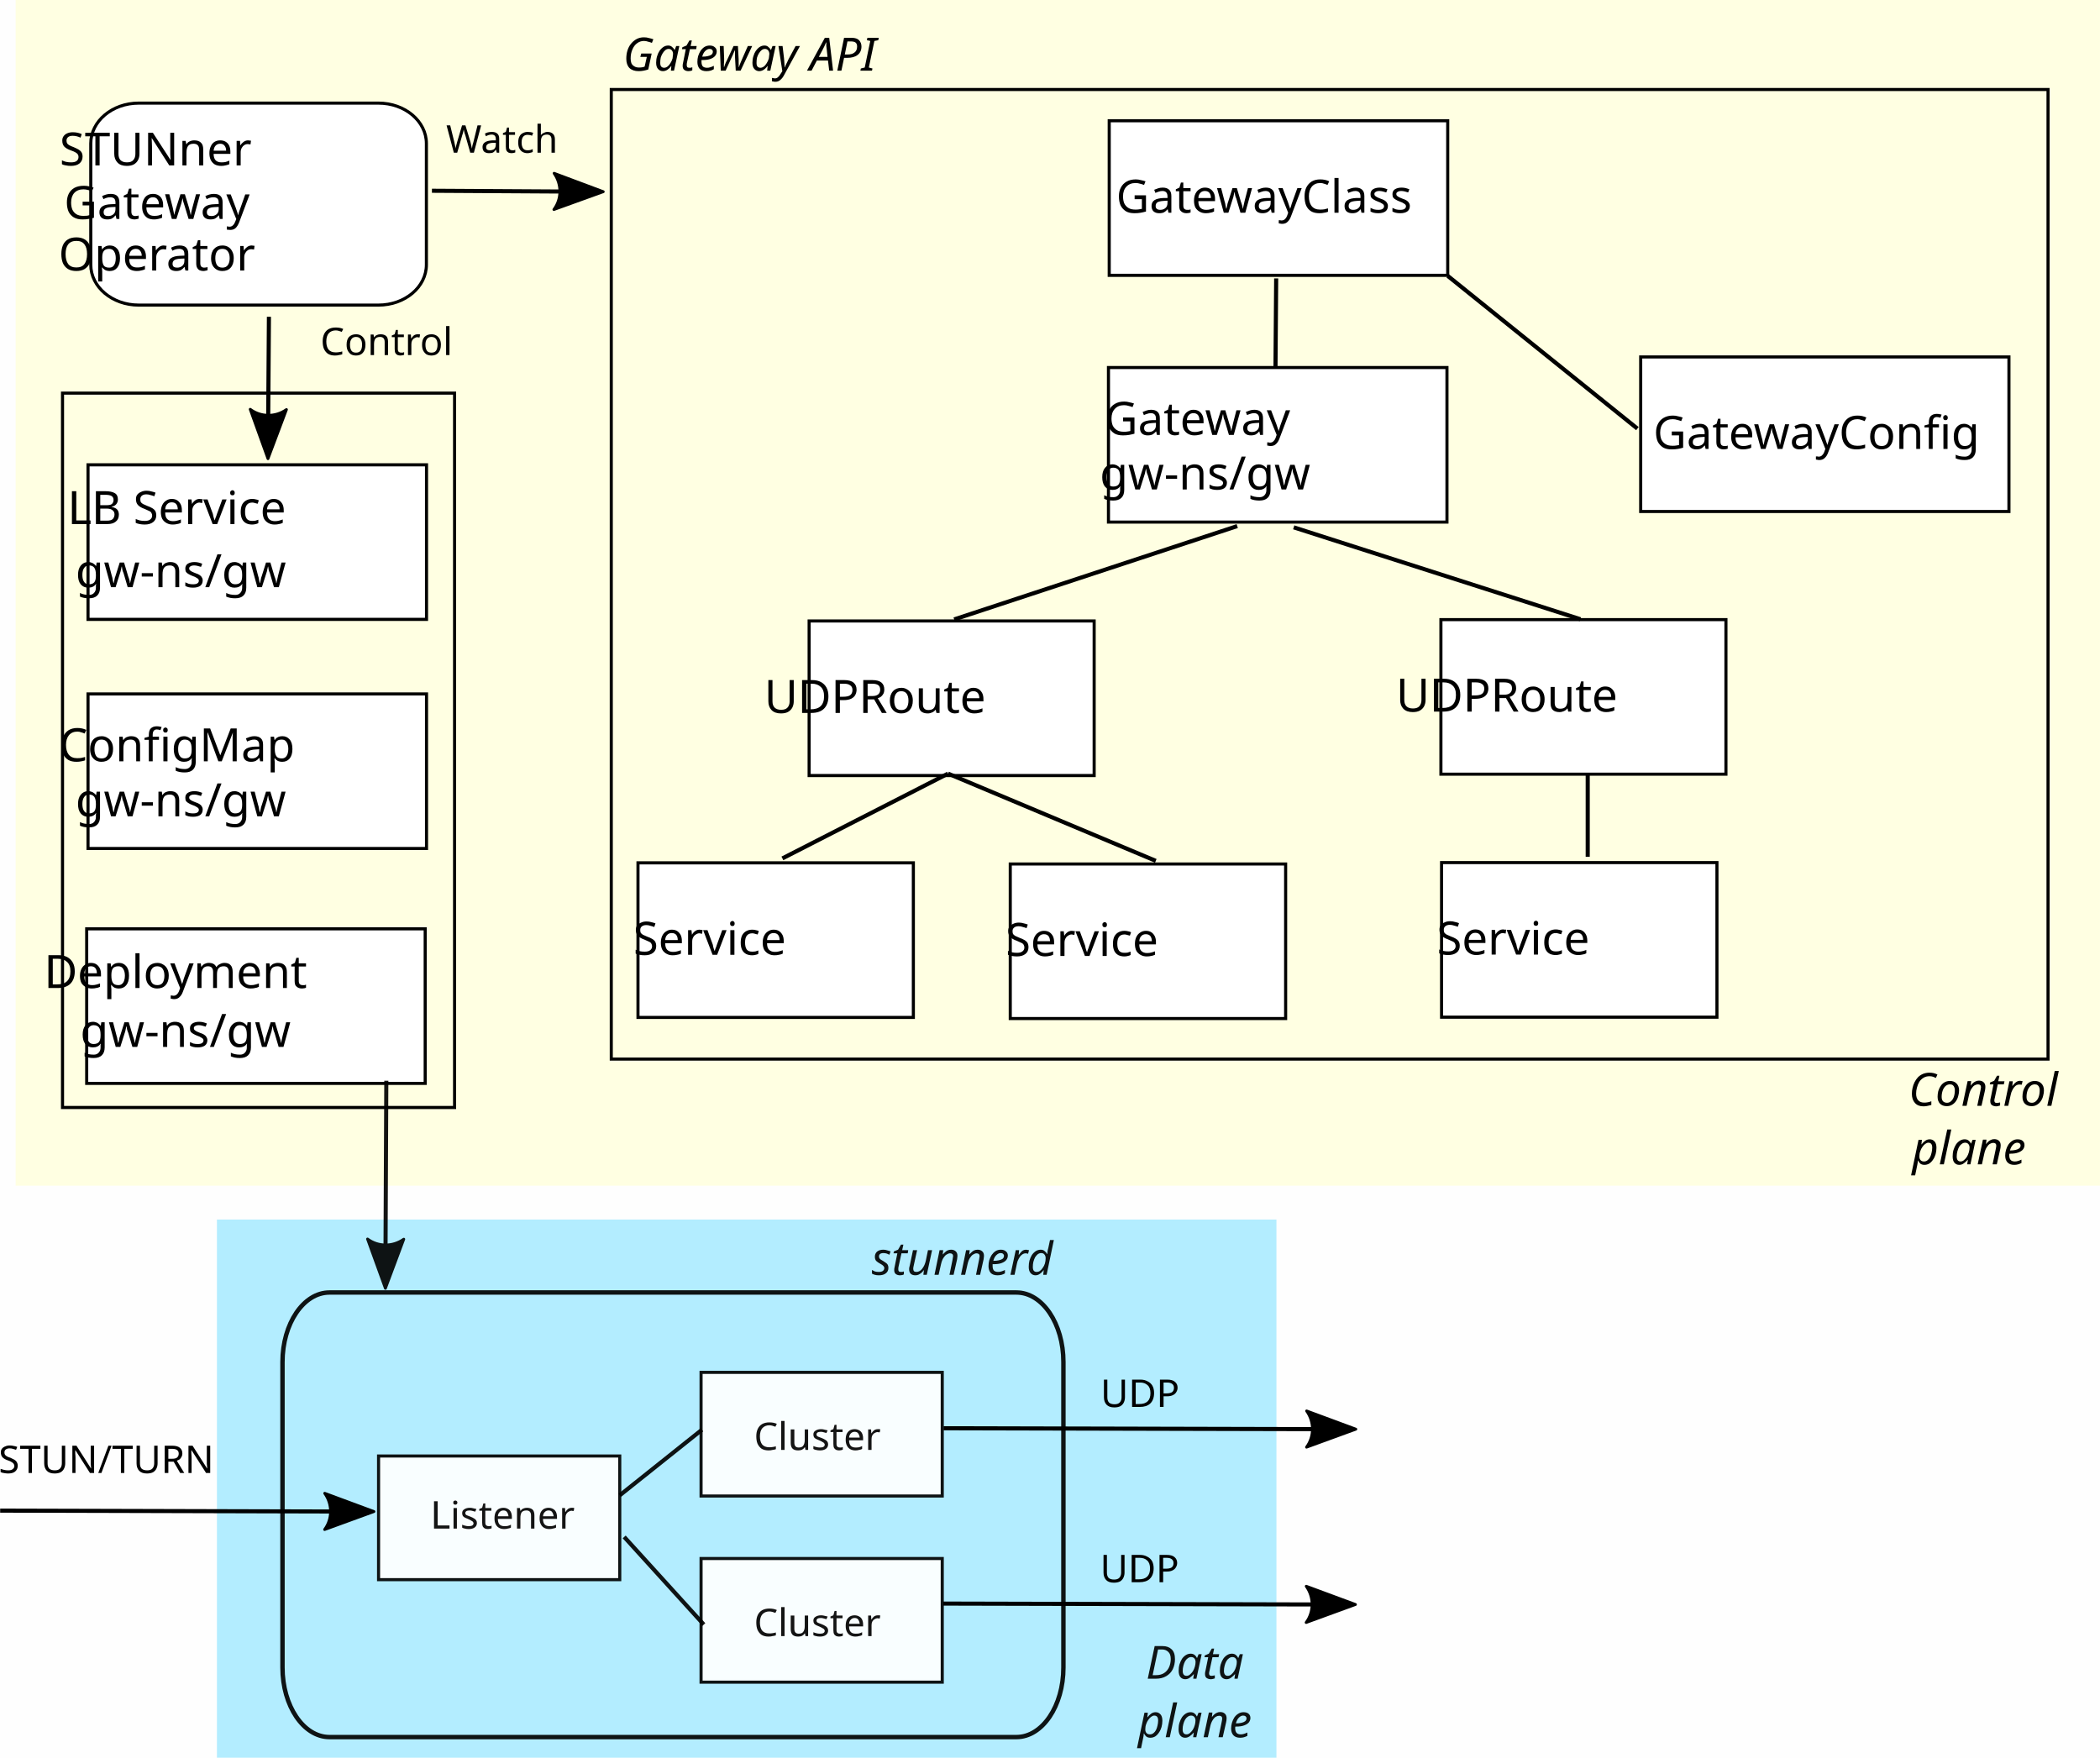
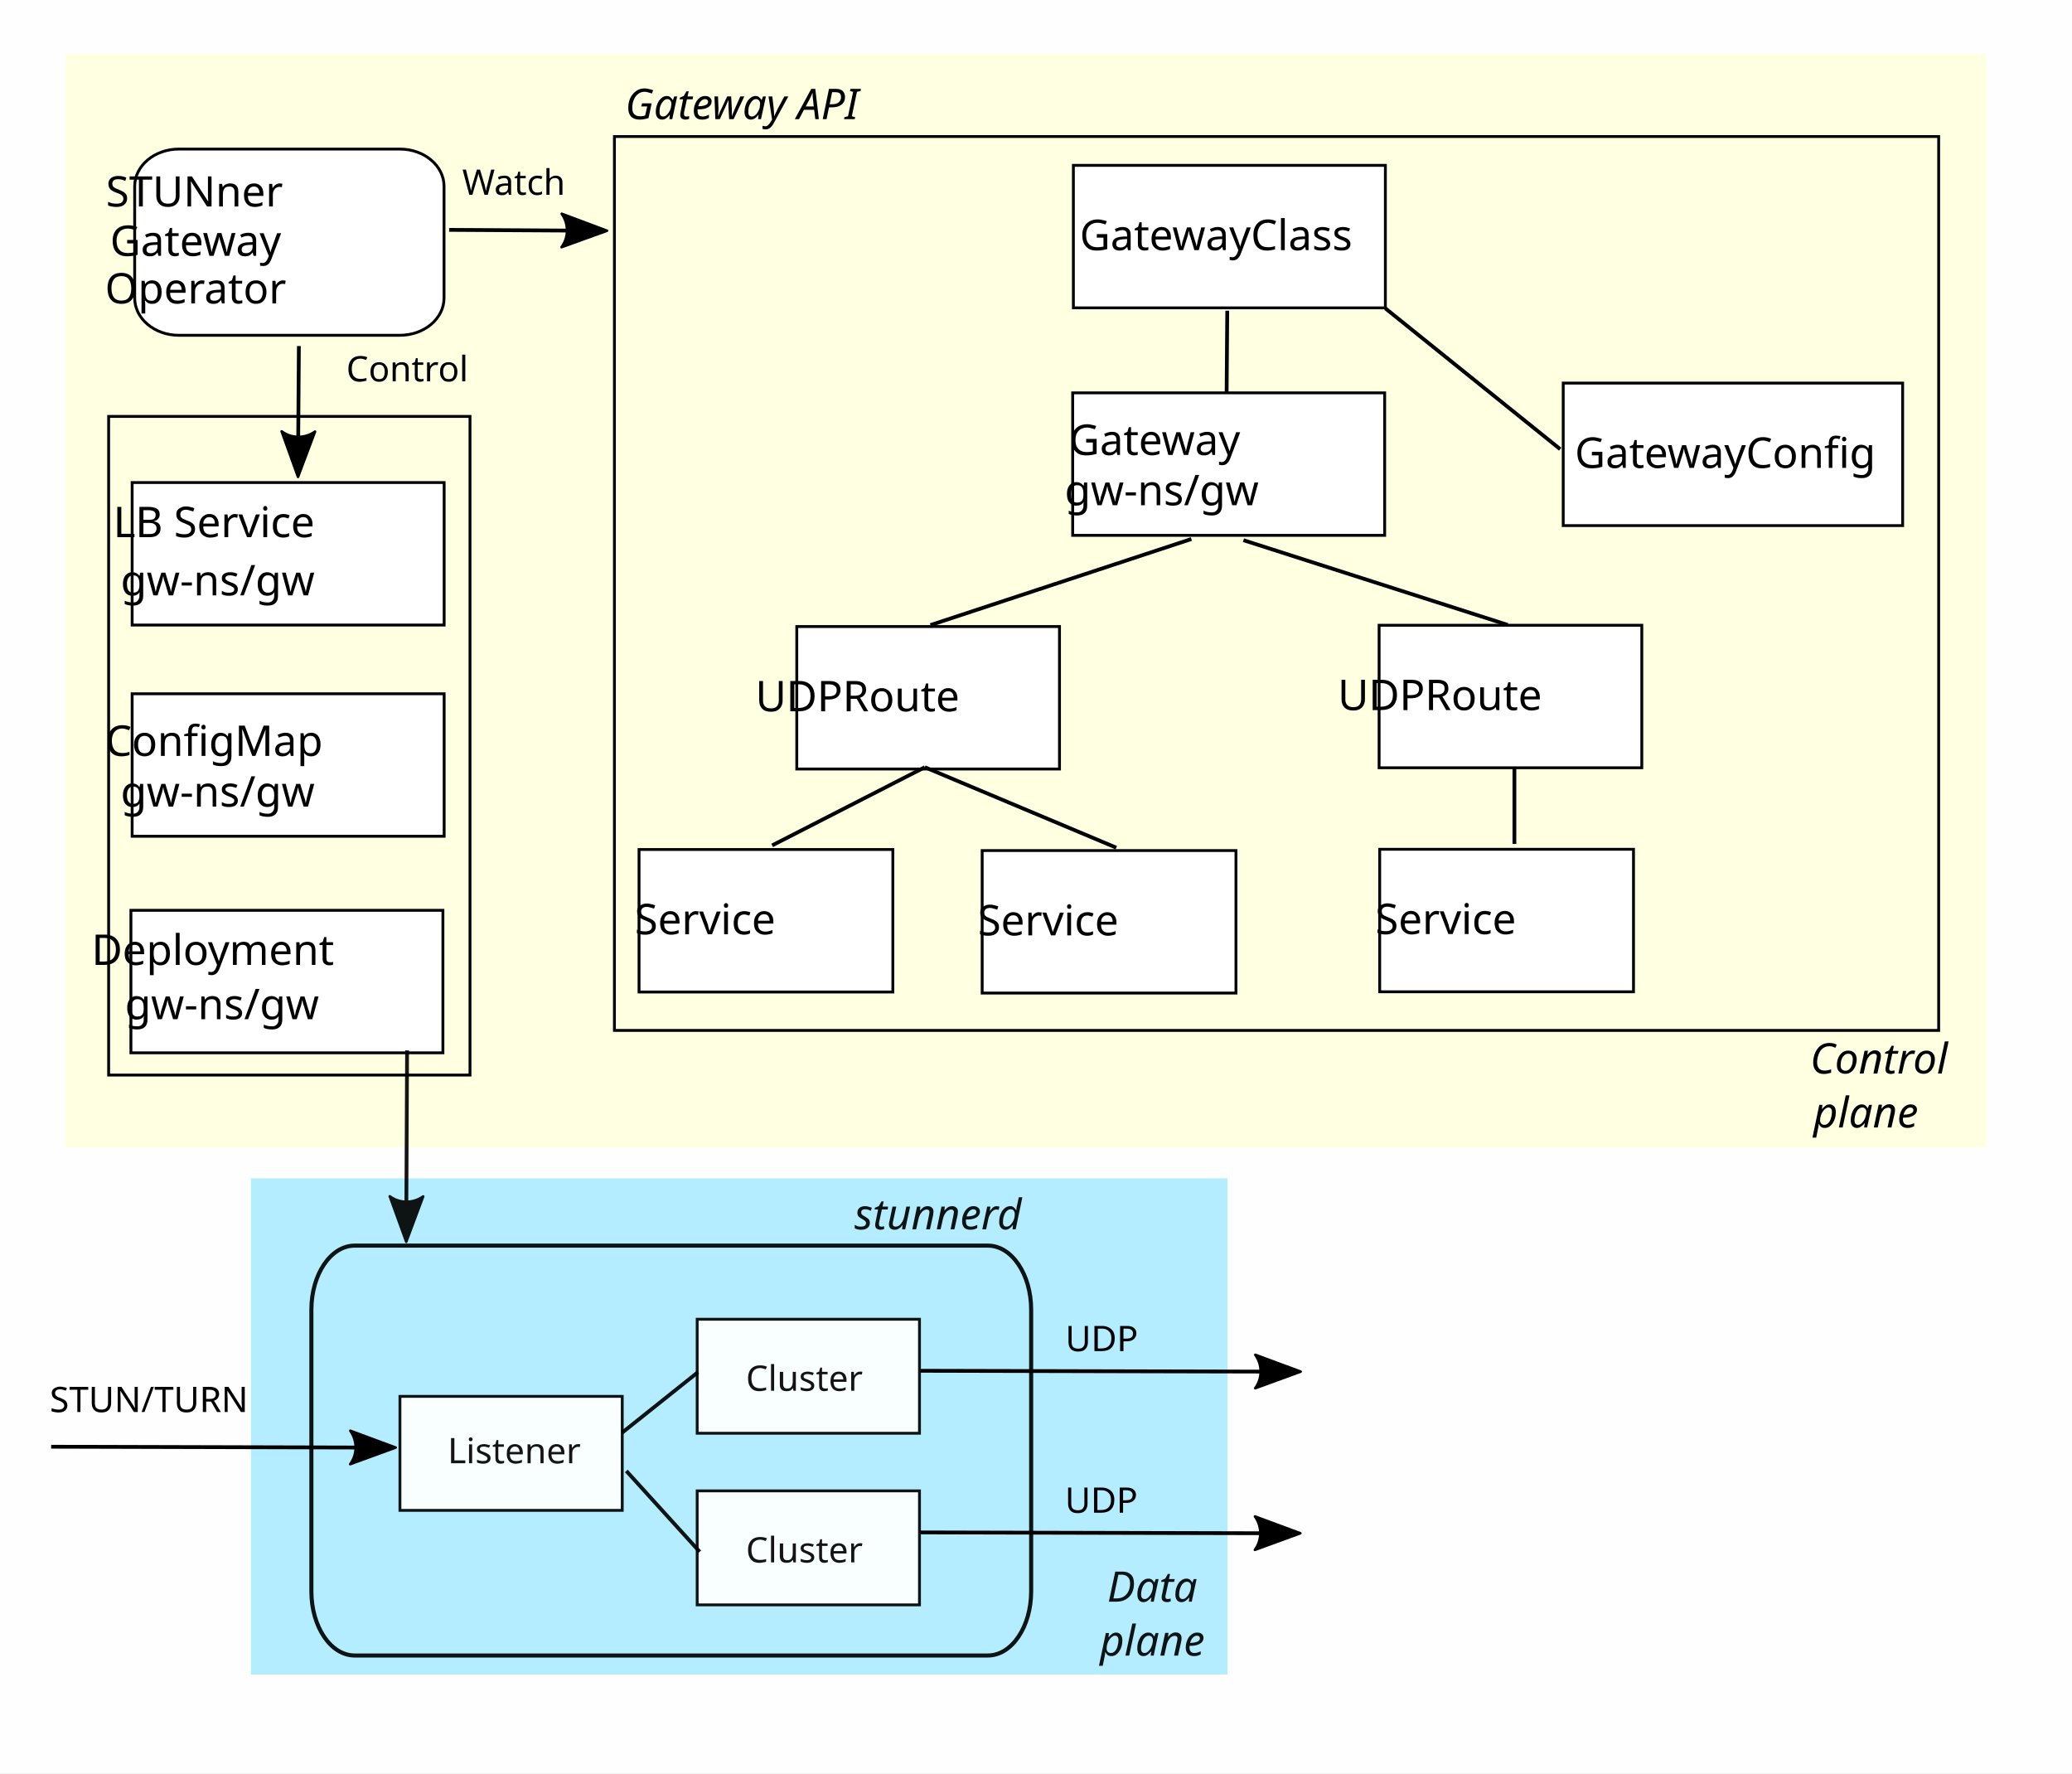
- <svg xmlns="http://www.w3.org/2000/svg" width="135.795mm" height="113.67mm" viewBox="0 0 135.795 113.67" version="1.1" id="svg3087">
+ <svg xmlns="http://www.w3.org/2000/svg" width="145.368mm" height="124.38mm" viewBox="0 0 145.368 124.38" version="1.1" id="svg3087">
  <defs id="defs3084">
    <marker style="overflow:visible" id="marker45808" refX="0" refY="0" orient="auto">
      <path transform="matrix(-1.1,0,0,-1.1,-1.1,0)" d="M 8.719,4.034 -2.207,0.016 8.719,-4.002 c -1.745,2.372 -1.735,5.617 -6e-7,8.035 z" style="fill:context-stroke;fill-rule:evenodd;stroke:context-stroke;stroke-width:0.625;stroke-linejoin:round" id="path45806" />
    </marker>
    <marker style="overflow:visible" id="marker45798" refX="0" refY="0" orient="auto">
      <path transform="matrix(-1.1,0,0,-1.1,-1.1,0)" d="M 8.719,4.034 -2.207,0.016 8.719,-4.002 c -1.745,2.372 -1.735,5.617 -6e-7,8.035 z" style="fill:context-stroke;fill-rule:evenodd;stroke:context-stroke;stroke-width:0.625;stroke-linejoin:round" id="path45796" />
    </marker>
    <marker style="overflow:visible" id="Arrow2Lend" refX="0" refY="0" orient="auto">
      <path transform="matrix(-1.1,0,0,-1.1,-1.1,0)" d="M 8.719,4.034 -2.207,0.016 8.719,-4.002 c -1.745,2.372 -1.735,5.617 -6e-7,8.035 z" style="fill:context-stroke;fill-rule:evenodd;stroke:context-stroke;stroke-width:0.625;stroke-linejoin:round" id="path24269" />
    </marker>
    <marker style="overflow:visible" id="marker45780" refX="0" refY="0" orient="auto">
      <path transform="matrix(-0.8,0,0,-0.8,-10,0)" style="fill:context-stroke;fill-rule:evenodd;stroke:context-stroke;stroke-width:1pt" d="M 0,0 5,-5 -12.5,0 5,5 Z" id="path45778" />
    </marker>
    <marker style="overflow:visible" id="Arrow1Lend" refX="0" refY="0" orient="auto">
      <path transform="matrix(-0.8,0,0,-0.8,-10,0)" style="fill:context-stroke;fill-rule:evenodd;stroke:context-stroke;stroke-width:1pt" d="M 0,0 5,-5 -12.5,0 5,5 Z" id="path24251" />
    </marker>
    <marker style="overflow:visible" id="Arrow1Lend-7" refX="0" refY="0" orient="auto">
      <path transform="matrix(-0.8,0,0,-0.8,-10,0)" style="fill:context-stroke;fill-rule:evenodd;stroke:context-stroke;stroke-width:1pt" d="M 0,0 5,-5 -12.5,0 5,5 Z" id="path24251-0" />
    </marker>
    <marker style="overflow:visible" id="Arrow1Lend-7-7" refX="0" refY="0" orient="auto">
      <path transform="matrix(-0.8,0,0,-0.8,-10,0)" style="fill:context-stroke;fill-rule:evenodd;stroke:context-stroke;stroke-width:1pt" d="M 0,0 5,-5 -12.5,0 5,5 Z" id="path24251-0-9" />
    </marker>
    <marker style="overflow:visible" id="marker45808-4" refX="0" refY="0" orient="auto">
      <path transform="matrix(-1.1,0,0,-1.1,-1.1,0)" d="M 8.719,4.034 -2.207,0.016 8.719,-4.002 c -1.745,2.372 -1.735,5.617 -6e-7,8.035 z" style="fill:context-stroke;fill-rule:evenodd;stroke:context-stroke;stroke-width:0.625;stroke-linejoin:round" id="path45806-0" />
    </marker>
    <marker style="overflow:visible" id="marker45808-2" refX="0" refY="0" orient="auto">
      <path transform="matrix(-1.1,0,0,-1.1,-1.1,0)" d="M 8.719,4.034 -2.207,0.016 8.719,-4.002 c -1.745,2.372 -1.735,5.617 -6e-7,8.035 z" style="fill:context-stroke;fill-rule:evenodd;stroke:context-stroke;stroke-width:0.625;stroke-linejoin:round" id="path45806-2" />
    </marker>
    <marker style="overflow:visible" id="marker45808-2-2" refX="0" refY="0" orient="auto">
      <path transform="matrix(-1.1,0,0,-1.1,-1.1,0)" d="M 8.719,4.034 -2.207,0.016 8.719,-4.002 c -1.745,2.372 -1.735,5.617 -6e-7,8.035 z" style="fill:context-stroke;fill-rule:evenodd;stroke:context-stroke;stroke-width:0.625;stroke-linejoin:round" id="path45806-2-9" />
    </marker>
    <marker style="overflow:visible" id="marker45808-2-2-3" refX="0" refY="0" orient="auto">
      <path transform="matrix(-1.1,0,0,-1.1,-1.1,0)" d="M 8.719,4.034 -2.207,0.016 8.719,-4.002 c -1.745,2.372 -1.735,5.617 -6e-7,8.035 z" style="fill:context-stroke;fill-rule:evenodd;stroke:context-stroke;stroke-width:0.625;stroke-linejoin:round" id="path45806-2-9-8" />
    </marker>
  </defs>
-   <g id="layer1" transform="translate(-105.5792,-78.24277)">
+   <g id="layer1" transform="translate(-101.9999,-74.4545)">
    <rect style="opacity:0.92;fill:#ffffff;stroke-width:0.265;stroke-miterlimit:4;stroke-dasharray:none" id="rect17965" width="145.368" height="124.38" x="102" y="74.454" />
    <rect style="opacity:1;fill:#ffffe2;fill-opacity:1;stroke:none;stroke-width:0.2;stroke-linecap:butt;stroke-linejoin:miter;stroke-miterlimit:4;stroke-dasharray:none;stroke-dashoffset:0;stroke-opacity:1;paint-order:normal" id="rect41081" width="134.781" height="76.678" x="106.592" y="78.243" />
    <rect style="fill:#ffffff;fill-opacity:1;stroke:#000000;stroke-width:0.2;stroke-linecap:round;stroke-linejoin:miter;stroke-miterlimit:50;stroke-dasharray:none;stroke-opacity:1;paint-order:fill markers stroke" id="rect3684" width="21.889" height="9.995" x="177.306" y="86.053" />
    <text xml:space="preserve" style="font-style:normal;font-weight:normal;font-size:7.408px;line-height:125%;font-family:Sans;letter-spacing:0px;word-spacing:0px;fill:#000000;fill-opacity:1;stroke:none;stroke-width:0.265px;stroke-linecap:butt;stroke-linejoin:miter;stroke-opacity:1" x="177.745" y="91.999" id="text4792">
      <tspan id="tspan4790" style="font-style:normal;font-variant:normal;font-weight:normal;font-stretch:normal;font-size:2.963px;font-family:sans-serif;-inkscape-font-specification:'sans-serif, Normal';font-variant-ligatures:normal;font-variant-caps:normal;font-variant-numeric:normal;font-variant-east-asian:normal;stroke-width:0.265px" x="177.745" y="91.999">GatewayClass</tspan>
    </text>
    <rect id="s87700413" x="111.449" y="84.911" width="21.703" height="13.062" fill="#ccff90" stroke-width="2" stroke="#000000" rx="3.1" ry="2.612" style="fill:#ffffff;fill-opacity:1;stroke-width:0.2;stroke-miterlimit:4;stroke-dasharray:none" />
    <g id="g24028" transform="matrix(0.7,0,0,0.7,108.7505,26.77532)" style="stroke-width:1.429">
      <text xml:space="preserve" style="font-style:normal;font-weight:normal;font-size:10.583px;line-height:125%;font-family:Sans;letter-spacing:0px;word-spacing:0px;fill:#000000;fill-opacity:1;stroke:none;stroke-width:0.378px;stroke-linecap:butt;stroke-linejoin:miter;stroke-opacity:1" x="19.476" y="88.802" id="text4792-7">
        <tspan style="font-style:normal;font-variant:normal;font-weight:normal;font-stretch:normal;font-size:4.233px;font-family:sans-serif;-inkscape-font-specification:'sans-serif, Normal';font-variant-ligatures:normal;font-variant-caps:normal;font-variant-numeric:normal;font-variant-east-asian:normal;text-align:center;text-anchor:middle;stroke-width:0.378px" x="19.476" y="88.802" id="tspan16975">STUNner</tspan>
      </text>
      <text xml:space="preserve" style="font-style:normal;font-weight:normal;font-size:10.583px;line-height:125%;font-family:Sans;letter-spacing:0px;word-spacing:0px;fill:#000000;fill-opacity:1;stroke:none;stroke-width:0.378px;stroke-linecap:butt;stroke-linejoin:miter;stroke-opacity:1" x="19.59" y="93.752" id="text4792-7-8">
        <tspan style="font-style:normal;font-variant:normal;font-weight:normal;font-stretch:normal;font-size:4.233px;font-family:sans-serif;-inkscape-font-specification:'sans-serif, Normal';font-variant-ligatures:normal;font-variant-caps:normal;font-variant-numeric:normal;font-variant-east-asian:normal;text-align:center;text-anchor:middle;stroke-width:0.378px" x="19.59" y="93.752" id="tspan16975-7">Gateway</tspan>
      </text>
      <text xml:space="preserve" style="font-style:normal;font-weight:normal;font-size:10.583px;line-height:125%;font-family:Sans;letter-spacing:0px;word-spacing:0px;fill:#000000;fill-opacity:1;stroke:none;stroke-width:0.378px;stroke-linecap:butt;stroke-linejoin:miter;stroke-opacity:1" x="19.59" y="98.515" id="text4792-7-2">
        <tspan style="font-style:normal;font-variant:normal;font-weight:normal;font-stretch:normal;font-size:4.233px;font-family:sans-serif;-inkscape-font-specification:'sans-serif, Normal';font-variant-ligatures:normal;font-variant-caps:normal;font-variant-numeric:normal;font-variant-east-asian:normal;text-align:center;text-anchor:middle;stroke-width:0.378px" x="19.59" y="98.515" id="tspan16975-8">Operator</tspan>
      </text>
    </g>
    <rect style="fill:#ffffff;fill-opacity:1;stroke:#000000;stroke-width:0.2;stroke-linecap:round;stroke-linejoin:miter;stroke-miterlimit:50;stroke-dasharray:none;stroke-opacity:1;paint-order:fill markers stroke" id="rect3684-1" width="23.813" height="9.995" x="211.673" y="101.326" />
    <text xml:space="preserve" style="font-style:normal;font-weight:normal;font-size:7.408px;line-height:125%;font-family:Sans;letter-spacing:0px;word-spacing:0px;fill:#000000;fill-opacity:1;stroke:none;stroke-width:0.265px;stroke-linecap:butt;stroke-linejoin:miter;stroke-opacity:1" x="212.482" y="107.271" id="text4792-10">
      <tspan id="tspan4790-34" style="font-style:normal;font-variant:normal;font-weight:normal;font-stretch:normal;font-size:2.963px;font-family:sans-serif;-inkscape-font-specification:'sans-serif, Normal';font-variant-ligatures:normal;font-variant-caps:normal;font-variant-numeric:normal;font-variant-east-asian:normal;stroke-width:0.265px" x="212.482" y="107.271">GatewayConfig</tspan>
    </text>
    <rect style="fill:#ffffff;fill-opacity:1;stroke:#000000;stroke-width:0.2;stroke-linecap:round;stroke-linejoin:miter;stroke-miterlimit:50;stroke-dasharray:none;stroke-opacity:1;paint-order:fill markers stroke" id="rect3684-8" width="21.889" height="9.995" x="177.257" y="102.01" />
    <text xml:space="preserve" style="font-style:normal;font-weight:normal;font-size:7.408px;line-height:125%;font-family:Sans;text-align:center;letter-spacing:0px;word-spacing:0px;text-anchor:middle;fill:#000000;fill-opacity:1;stroke:none;stroke-width:0.265px;stroke-linecap:butt;stroke-linejoin:miter;stroke-opacity:1" x="187.817" y="106.368" id="text4792-1">
      <tspan id="tspan4790-3" style="font-style:normal;font-variant:normal;font-weight:normal;font-stretch:normal;font-size:2.963px;font-family:sans-serif;-inkscape-font-specification:'sans-serif, Normal';font-variant-ligatures:normal;font-variant-caps:normal;font-variant-numeric:normal;font-variant-east-asian:normal;text-align:center;text-anchor:middle;stroke-width:0.265px" x="187.817" y="106.368">Gateway</tspan>
    </text>
    <text xml:space="preserve" style="font-style:normal;font-weight:normal;font-size:7.408px;line-height:125%;font-family:Sans;text-align:center;letter-spacing:0px;word-spacing:0px;text-anchor:middle;fill:#000000;fill-opacity:1;stroke:none;stroke-width:0.265px;stroke-linecap:butt;stroke-linejoin:miter;stroke-opacity:1" x="188.317" y="109.895" id="text4792-1-10">
      <tspan id="tspan4790-3-34" style="font-style:normal;font-variant:normal;font-weight:normal;font-stretch:normal;font-size:2.963px;font-family:sans-serif;-inkscape-font-specification:'sans-serif, Normal';font-variant-ligatures:normal;font-variant-caps:normal;font-variant-numeric:normal;font-variant-east-asian:normal;text-align:center;text-anchor:middle;stroke-width:0.265px" x="188.317" y="109.895">gw-ns/gw</tspan>
    </text>
    <rect style="fill:#ffffff;fill-opacity:1;stroke:#000000;stroke-width:0.2;stroke-linecap:round;stroke-linejoin:miter;stroke-miterlimit:50;stroke-dasharray:none;stroke-opacity:1;paint-order:fill markers stroke" id="rect3684-8-8" width="21.889" height="9.995" x="111.185" y="138.308" />
    <text xml:space="preserve" style="font-style:normal;font-weight:normal;font-size:7.408px;line-height:125%;font-family:Sans;text-align:center;letter-spacing:0px;word-spacing:0px;text-anchor:middle;fill:#000000;fill-opacity:1;stroke:none;stroke-width:0.265px;stroke-linecap:butt;stroke-linejoin:miter;stroke-opacity:1" x="121.746" y="142.137" id="text4792-1-1">
      <tspan style="font-style:normal;font-variant:normal;font-weight:normal;font-stretch:normal;font-size:2.963px;font-family:sans-serif;-inkscape-font-specification:'sans-serif, Normal';font-variant-ligatures:normal;font-variant-caps:normal;font-variant-numeric:normal;font-variant-east-asian:normal;text-align:center;text-anchor:middle;stroke-width:0.265px" x="121.746" y="142.137" id="tspan8804">Deployment</tspan>
    </text>
    <rect style="fill:#ffffff;fill-opacity:1;stroke:#000000;stroke-width:0.2;stroke-linecap:round;stroke-linejoin:miter;stroke-miterlimit:50;stroke-dasharray:none;stroke-opacity:1;paint-order:fill markers stroke" id="rect3684-8-8-9" width="21.889" height="9.995" x="111.271" y="108.302" />
    <text xml:space="preserve" style="font-style:normal;font-weight:normal;font-size:7.408px;line-height:125%;font-family:Sans;text-align:center;letter-spacing:0px;word-spacing:0px;text-anchor:middle;fill:#000000;fill-opacity:1;stroke:none;stroke-width:0.265px;stroke-linecap:butt;stroke-linejoin:miter;stroke-opacity:1" x="121.832" y="112.131" id="text4792-1-1-1">
      <tspan id="tspan4790-3-3-9" style="font-style:normal;font-variant:normal;font-weight:normal;font-stretch:normal;font-size:2.963px;font-family:sans-serif;-inkscape-font-specification:'sans-serif, Normal';font-variant-ligatures:normal;font-variant-caps:normal;font-variant-numeric:normal;font-variant-east-asian:normal;text-align:center;text-anchor:middle;stroke-width:0.265px" x="121.832" y="112.131">LB Service</tspan>
    </text>
    <rect style="fill:#ffffff;fill-opacity:1;stroke:#000000;stroke-width:0.2;stroke-linecap:round;stroke-linejoin:miter;stroke-miterlimit:50;stroke-dasharray:none;stroke-opacity:1;paint-order:fill markers stroke" id="rect3684-8-8-9-6" width="21.889" height="9.995" x="111.271" y="123.118" />
    <text xml:space="preserve" style="font-style:normal;font-weight:normal;font-size:7.408px;line-height:125%;font-family:Sans;text-align:center;letter-spacing:0px;word-spacing:0px;text-anchor:middle;fill:#000000;fill-opacity:1;stroke:none;stroke-width:0.265px;stroke-linecap:butt;stroke-linejoin:miter;stroke-opacity:1" x="121.832" y="127.477" id="text4792-1-1-1-9">
      <tspan id="tspan4790-3-3-9-3" style="font-style:normal;font-variant:normal;font-weight:normal;font-stretch:normal;font-size:2.963px;font-family:sans-serif;-inkscape-font-specification:'sans-serif, Normal';font-variant-ligatures:normal;font-variant-caps:normal;font-variant-numeric:normal;font-variant-east-asian:normal;text-align:center;text-anchor:middle;stroke-width:0.265px" x="121.832" y="127.477">ConfigMap</tspan>
    </text>
    <rect style="fill:#ffffff;fill-opacity:1;stroke:#000000;stroke-width:0.2;stroke-linecap:round;stroke-linejoin:miter;stroke-miterlimit:50;stroke-dasharray:none;stroke-opacity:1;paint-order:fill markers stroke" id="rect3684-8-0" width="18.431" height="9.995" x="157.901" y="118.401" />
    <text xml:space="preserve" style="font-style:normal;font-weight:normal;font-size:7.408px;line-height:125%;font-family:Sans;text-align:center;letter-spacing:0px;word-spacing:0px;text-anchor:middle;fill:#000000;fill-opacity:1;stroke:none;stroke-width:0.265px;stroke-linecap:butt;stroke-linejoin:miter;stroke-opacity:1" x="166.98" y="124.347" id="text4792-1-3">
      <tspan id="tspan4790-3-9" style="font-style:normal;font-variant:normal;font-weight:normal;font-stretch:normal;font-size:2.963px;font-family:sans-serif;-inkscape-font-specification:'sans-serif, Normal';font-variant-ligatures:normal;font-variant-caps:normal;font-variant-numeric:normal;font-variant-east-asian:normal;text-align:center;text-anchor:middle;stroke-width:0.265px" x="166.98" y="124.347">UDPRoute</tspan>
    </text>
    <rect style="fill:#ffffff;fill-opacity:1;stroke:#000000;stroke-width:0.2;stroke-linecap:round;stroke-linejoin:miter;stroke-miterlimit:50;stroke-dasharray:none;stroke-opacity:1;paint-order:fill markers stroke" id="rect3684-8-0-1" width="17.807" height="9.995" x="146.834" y="134.042" />
    <text xml:space="preserve" style="font-style:normal;font-weight:normal;font-size:7.408px;line-height:125%;font-family:Sans;text-align:center;letter-spacing:0px;word-spacing:0px;text-anchor:middle;fill:#000000;fill-opacity:1;stroke:none;stroke-width:0.265px;stroke-linecap:butt;stroke-linejoin:miter;stroke-opacity:1" x="156.283" y="139.988" id="text4792-1-3-9">
      <tspan id="tspan4790-3-9-6" style="font-style:normal;font-variant:normal;font-weight:normal;font-stretch:normal;font-size:2.963px;font-family:sans-serif;-inkscape-font-specification:'sans-serif, Normal';font-variant-ligatures:normal;font-variant-caps:normal;font-variant-numeric:normal;font-variant-east-asian:normal;text-align:center;text-anchor:middle;stroke-width:0.265px" x="156.283" y="139.988">Service</tspan>
    </text>
    <rect style="fill:#ffffff;fill-opacity:1;stroke:#000000;stroke-width:0.2;stroke-linecap:round;stroke-linejoin:miter;stroke-miterlimit:50;stroke-dasharray:none;stroke-opacity:1;paint-order:fill markers stroke" id="rect3684-8-0-1-9" width="17.807" height="9.995" x="170.907" y="134.115" />
    <text xml:space="preserve" style="font-style:normal;font-weight:normal;font-size:7.408px;line-height:125%;font-family:Sans;text-align:center;letter-spacing:0px;word-spacing:0px;text-anchor:middle;fill:#000000;fill-opacity:1;stroke:none;stroke-width:0.265px;stroke-linecap:butt;stroke-linejoin:miter;stroke-opacity:1" x="180.356" y="140.061" id="text4792-1-3-9-3">
      <tspan id="tspan4790-3-9-6-3" style="font-style:normal;font-variant:normal;font-weight:normal;font-stretch:normal;font-size:2.963px;font-family:sans-serif;-inkscape-font-specification:'sans-serif, Normal';font-variant-ligatures:normal;font-variant-caps:normal;font-variant-numeric:normal;font-variant-east-asian:normal;text-align:center;text-anchor:middle;stroke-width:0.265px" x="180.356" y="140.061">Service</tspan>
    </text>
    <rect style="opacity:0.92;fill:#adebff;fill-opacity:1;stroke:none;stroke-width:0.2;stroke-linecap:butt;stroke-linejoin:miter;stroke-miterlimit:4;stroke-dasharray:none;stroke-dashoffset:0;stroke-opacity:1;paint-order:normal" id="rect42609" width="68.514" height="34.804" x="119.606" y="157.108" />
    <rect style="fill:#ffffff;fill-opacity:1;stroke:#000000;stroke-width:0.2;stroke-linecap:round;stroke-linejoin:miter;stroke-miterlimit:50;stroke-dasharray:none;stroke-opacity:1;paint-order:fill markers stroke" id="rect3684-8-0-8" width="18.431" height="9.995" x="198.755" y="118.314" />
    <text xml:space="preserve" style="font-style:normal;font-weight:normal;font-size:7.408px;line-height:125%;font-family:Sans;text-align:center;letter-spacing:0px;word-spacing:0px;text-anchor:middle;fill:#000000;fill-opacity:1;stroke:none;stroke-width:0.265px;stroke-linecap:butt;stroke-linejoin:miter;stroke-opacity:1" x="207.834" y="124.259" id="text4792-1-3-0">
      <tspan id="tspan4790-3-9-5" style="font-style:normal;font-variant:normal;font-weight:normal;font-stretch:normal;font-size:2.963px;font-family:sans-serif;-inkscape-font-specification:'sans-serif, Normal';font-variant-ligatures:normal;font-variant-caps:normal;font-variant-numeric:normal;font-variant-east-asian:normal;text-align:center;text-anchor:middle;stroke-width:0.265px" x="207.834" y="124.259">UDPRoute</tspan>
    </text>
    <rect style="fill:#ffffff;fill-opacity:1;stroke:#000000;stroke-width:0.2;stroke-linecap:round;stroke-linejoin:miter;stroke-miterlimit:50;stroke-dasharray:none;stroke-opacity:1;paint-order:fill markers stroke" id="rect3684-8-0-1-9-0" width="17.807" height="9.995" x="198.797" y="134.027" />
    <text xml:space="preserve" style="font-style:normal;font-weight:normal;font-size:7.408px;line-height:125%;font-family:Sans;text-align:center;letter-spacing:0px;word-spacing:0px;text-anchor:middle;fill:#000000;fill-opacity:1;stroke:none;stroke-width:0.265px;stroke-linecap:butt;stroke-linejoin:miter;stroke-opacity:1" x="208.246" y="139.973" id="text4792-1-3-9-3-0">
      <tspan id="tspan4790-3-9-6-3-4" style="font-style:normal;font-variant:normal;font-weight:normal;font-stretch:normal;font-size:2.963px;font-family:sans-serif;-inkscape-font-specification:'sans-serif, Normal';font-variant-ligatures:normal;font-variant-caps:normal;font-variant-numeric:normal;font-variant-east-asian:normal;text-align:center;text-anchor:middle;stroke-width:0.265px" x="208.246" y="139.973">Service</tspan>
    </text>
    <path style="fill:none;fill-rule:evenodd;stroke:#000000;stroke-width:0.265px;stroke-linecap:butt;stroke-linejoin:miter;stroke-opacity:1" d="m 188.102,96.247 -0.044,5.774" id="path11452" />
    <path style="fill:none;fill-rule:evenodd;stroke:#000000;stroke-width:0.265px;stroke-linecap:butt;stroke-linejoin:miter;stroke-opacity:1" d="m 185.584,112.264 -18.305,6.036" id="path11454" />
    <path style="fill:none;fill-rule:evenodd;stroke:#000000;stroke-width:0.265px;stroke-linecap:butt;stroke-linejoin:miter;stroke-opacity:1" d="m 189.237,112.345 18.541,5.943" id="path11456" />
    <path style="fill:none;fill-rule:evenodd;stroke:#000000;stroke-width:0.265px;stroke-linecap:butt;stroke-linejoin:miter;stroke-opacity:1" d="m 166.883,128.271 -10.71,5.483" id="path11458" />
    <path style="fill:none;fill-rule:evenodd;stroke:#000000;stroke-width:0.265px;stroke-linecap:butt;stroke-linejoin:miter;stroke-opacity:1" d="m 166.883,128.271 13.434,5.643" id="path11460" />
    <path style="fill:none;fill-rule:evenodd;stroke:#000000;stroke-width:0.265px;stroke-linecap:butt;stroke-linejoin:miter;stroke-opacity:1" d="m 208.248,128.288 -1.2e-4,5.364" id="path11462" />
    <path style="fill:none;fill-rule:evenodd;stroke:#000000;stroke-width:0.265px;stroke-linecap:butt;stroke-linejoin:miter;stroke-opacity:1" d="m 199.196,96.085 12.264,9.876" id="path11566" />
    <rect style="fill:none;stroke:#000000;stroke-width:0.2;stroke-linecap:round;stroke-linejoin:miter;stroke-miterlimit:50;stroke-dasharray:none;stroke-opacity:1;paint-order:fill markers stroke" id="rect11705" width="92.907" height="62.7" x="145.107" y="84.031" />
    <rect style="fill:none;stroke:#000000;stroke-width:0.2;stroke-linecap:round;stroke-linejoin:miter;stroke-miterlimit:50;stroke-dasharray:none;stroke-opacity:1;paint-order:fill markers stroke" id="rect11705-4" width="25.352" height="46.199" x="109.622" y="103.664" />
    <text xml:space="preserve" style="font-style:normal;font-weight:normal;font-size:7.408px;line-height:125%;font-family:Sans;letter-spacing:0px;word-spacing:0px;fill:#000000;fill-opacity:1;stroke:none;stroke-width:0.265px;stroke-linecap:butt;stroke-linejoin:miter;stroke-opacity:1" x="145.858" y="82.81" id="text12251">
      <tspan id="tspan12249" style="font-style:italic;font-variant:normal;font-weight:normal;font-stretch:normal;font-size:2.963px;font-family:Sans;-inkscape-font-specification:'Sans, Normal';font-variant-ligatures:normal;font-variant-caps:normal;font-variant-numeric:normal;font-variant-east-asian:normal;stroke-width:0.265px" x="145.858" y="82.81">Gateway API </tspan>
    </text>
    <g id="g44371" transform="matrix(0.7,0,0,0.7,27.50608,50.25923)" style="opacity:0.92;stroke-width:1.429">
      <text xml:space="preserve" style="font-style:normal;font-weight:normal;font-size:10.583px;line-height:125%;font-family:Sans;letter-spacing:0px;word-spacing:0px;fill:#000000;fill-opacity:1;stroke:none;stroke-width:0.378px;stroke-linecap:butt;stroke-linejoin:miter;stroke-opacity:1" x="217.387" y="195.061" id="text12251-5-4-9">
        <tspan style="font-style:italic;font-variant:normal;font-weight:normal;font-stretch:normal;font-size:4.233px;font-family:Sans;-inkscape-font-specification:'Sans, Normal';font-variant-ligatures:normal;font-variant-caps:normal;font-variant-numeric:normal;font-variant-east-asian:normal;stroke-width:0.378px" x="217.387" y="195.061" id="tspan41516-9-4">Data</tspan>
      </text>
      <text xml:space="preserve" style="font-style:normal;font-weight:normal;font-size:10.583px;line-height:125%;font-family:Sans;letter-spacing:0px;word-spacing:0px;fill:#000000;fill-opacity:1;stroke:none;stroke-width:0.378px;stroke-linecap:butt;stroke-linejoin:miter;stroke-opacity:1" x="216.66" y="200.468" id="text12251-5-4-9-5">
        <tspan style="font-style:italic;font-variant:normal;font-weight:normal;font-stretch:normal;font-size:4.233px;font-family:Sans;-inkscape-font-specification:'Sans, Normal';font-variant-ligatures:normal;font-variant-caps:normal;font-variant-numeric:normal;font-variant-east-asian:normal;stroke-width:0.378px" x="216.66" y="200.468" id="tspan41516-9-4-9">plane</tspan>
      </text>
    </g>
    <g id="g44371-5" transform="matrix(0.7,0,0,0.7,105.3938,21.40518)" style="stroke-width:1.429">
      <g id="g44619" transform="translate(-39.76041,-11.7056)" style="stroke-width:1.429">
        <text xml:space="preserve" style="font-style:normal;font-weight:normal;font-size:10.583px;line-height:125%;font-family:Sans;letter-spacing:0px;word-spacing:0px;fill:#000000;fill-opacity:1;stroke:none;stroke-width:0.378px;stroke-linecap:butt;stroke-linejoin:miter;stroke-opacity:1" x="216.329" y="195.061" id="text12251-5-4-9-7">
          <tspan style="font-style:italic;font-variant:normal;font-weight:normal;font-stretch:normal;font-size:4.233px;font-family:Sans;-inkscape-font-specification:'Sans, Normal';font-variant-ligatures:normal;font-variant-caps:normal;font-variant-numeric:normal;font-variant-east-asian:normal;stroke-width:0.378px" x="216.329" y="195.061" id="tspan41516-9-4-0">Control</tspan>
        </text>
        <text xml:space="preserve" style="font-style:normal;font-weight:normal;font-size:10.583px;line-height:125%;font-family:Sans;letter-spacing:0px;word-spacing:0px;fill:#000000;fill-opacity:1;stroke:none;stroke-width:0.378px;stroke-linecap:butt;stroke-linejoin:miter;stroke-opacity:1" x="216.66" y="200.468" id="text12251-5-4-9-5-8">
          <tspan style="font-style:italic;font-variant:normal;font-weight:normal;font-stretch:normal;font-size:4.233px;font-family:Sans;-inkscape-font-specification:'Sans, Normal';font-variant-ligatures:normal;font-variant-caps:normal;font-variant-numeric:normal;font-variant-east-asian:normal;stroke-width:0.378px" x="216.66" y="200.468" id="tspan41516-9-4-9-1">plane</tspan>
        </text>
      </g>
    </g>
    <text xml:space="preserve" style="font-style:normal;font-weight:normal;font-size:7.408px;line-height:125%;font-family:Sans;letter-spacing:0px;word-spacing:0px;opacity:0.92;fill:#000000;fill-opacity:1;stroke:none;stroke-width:0.265px;stroke-linecap:butt;stroke-linejoin:miter;stroke-opacity:1" x="161.949" y="160.684" id="text12251-9">
      <tspan id="tspan12249-2" style="font-style:italic;font-variant:normal;font-weight:normal;font-stretch:normal;font-size:2.963px;font-family:Sans;-inkscape-font-specification:'Sans, Normal';font-variant-ligatures:normal;font-variant-caps:normal;font-variant-numeric:normal;font-variant-east-asian:normal;stroke-width:0.265px" x="161.949" y="160.684">stunnerd</tspan>
    </text>
    <path style="fill:none;fill-rule:evenodd;stroke:#000000;stroke-width:0.265px;stroke-linecap:butt;stroke-linejoin:miter;stroke-opacity:1;marker-end:url(#marker45808)" d="m 133.51,90.579 10.726,0.063" id="path24246" />
    <path style="fill:none;fill-rule:evenodd;stroke:#000000;stroke-width:0.265;stroke-linecap:butt;stroke-linejoin:miter;stroke-miterlimit:4;stroke-dasharray:none;stroke-opacity:1;marker-end:url(#marker45808-2)" d="m 105.589,175.933 23.818,0.063" id="path24246-2" />
    <path style="fill:none;fill-rule:evenodd;stroke:#000000;stroke-width:0.265px;stroke-linecap:butt;stroke-linejoin:miter;stroke-opacity:1;marker-end:url(#marker45808-4)" d="m 122.969,98.729 -0.063,8.824" id="path24246-0" />
    <path style="opacity:0.92;fill:none;fill-rule:evenodd;stroke:#000000;stroke-width:0.265px;stroke-linecap:butt;stroke-linejoin:miter;stroke-opacity:1;marker-end:url(#marker45798)" d="m 130.56,148.132 -0.061,13.074" id="path24246-4-3" />
    <text xml:space="preserve" style="font-style:normal;font-weight:normal;font-size:7.408px;line-height:125%;font-family:Sans;letter-spacing:0px;word-spacing:0px;fill:#000000;fill-opacity:1;stroke:none;stroke-width:0.265px;stroke-linecap:butt;stroke-linejoin:miter;stroke-opacity:1" x="126.291" y="101.206" id="text25802">
      <tspan id="tspan25800" style="font-style:normal;font-variant:normal;font-weight:normal;font-stretch:normal;font-size:2.469px;font-family:'Arial Black';-inkscape-font-specification:'Arial Black, ';font-variant-ligatures:normal;font-variant-caps:normal;font-variant-numeric:normal;font-variant-east-asian:normal;stroke-width:0.265px" x="126.291" y="101.206">Control</tspan>
    </text>
    <text xml:space="preserve" style="font-style:normal;font-weight:normal;font-size:7.408px;line-height:125%;font-family:Sans;letter-spacing:0px;word-spacing:0px;fill:#000000;fill-opacity:1;stroke:none;stroke-width:0.265px;stroke-linecap:butt;stroke-linejoin:miter;stroke-opacity:1" x="134.427" y="88.119" id="text25802-8">
      <tspan id="tspan25800-0" style="font-style:normal;font-variant:normal;font-weight:normal;font-stretch:normal;font-size:2.469px;font-family:'Arial Black';-inkscape-font-specification:'Arial Black, ';font-variant-ligatures:normal;font-variant-caps:normal;font-variant-numeric:normal;font-variant-east-asian:normal;stroke-width:0.265px" x="134.427" y="88.119">Watch</tspan>
    </text>
    <text xml:space="preserve" style="font-style:normal;font-weight:normal;font-size:7.408px;line-height:125%;font-family:Sans;letter-spacing:0px;word-spacing:0px;fill:#000000;fill-opacity:1;stroke:none;stroke-width:0.265px;stroke-linecap:butt;stroke-linejoin:miter;stroke-opacity:1" x="105.494" y="173.497" id="text25802-8-5">
      <tspan id="tspan25800-0-5" style="font-style:normal;font-variant:normal;font-weight:normal;font-stretch:normal;font-size:2.469px;font-family:'Arial Black';-inkscape-font-specification:'Arial Black, ';font-variant-ligatures:normal;font-variant-caps:normal;font-variant-numeric:normal;font-variant-east-asian:normal;stroke-width:0.265px" x="105.494" y="173.497">STUN/TURN</tspan>
    </text>
    <path style="fill:none;fill-rule:evenodd;stroke:#000000;stroke-width:0.265;stroke-linecap:butt;stroke-linejoin:miter;stroke-miterlimit:4;stroke-dasharray:none;stroke-opacity:1;marker-end:url(#marker45808-2-2)" d="m 166.568,181.944 26.309,0.063" id="path24246-2-0" />
    <text xml:space="preserve" style="font-style:normal;font-weight:normal;font-size:7.408px;line-height:125%;font-family:Sans;letter-spacing:0px;word-spacing:0px;fill:#000000;fill-opacity:1;stroke:none;stroke-width:0.265px;stroke-linecap:butt;stroke-linejoin:miter;stroke-opacity:1" x="176.72" y="180.566" id="text25802-8-5-2">
      <tspan id="tspan25800-0-5-8" style="font-style:normal;font-variant:normal;font-weight:normal;font-stretch:normal;font-size:2.469px;font-family:'Arial Black';-inkscape-font-specification:'Arial Black, ';font-variant-ligatures:normal;font-variant-caps:normal;font-variant-numeric:normal;font-variant-east-asian:normal;stroke-width:0.265px" x="176.72" y="180.566">UDP</tspan>
    </text>
    <path style="fill:none;fill-rule:evenodd;stroke:#000000;stroke-width:0.265;stroke-linecap:butt;stroke-linejoin:miter;stroke-miterlimit:4;stroke-dasharray:none;stroke-opacity:1;marker-end:url(#marker45808-2-2-3)" d="m 166.592,170.606 26.309,0.063" id="path24246-2-0-0" />
    <text xml:space="preserve" style="font-style:normal;font-weight:normal;font-size:7.408px;line-height:125%;font-family:Sans;letter-spacing:0px;word-spacing:0px;fill:#000000;fill-opacity:1;stroke:none;stroke-width:0.265px;stroke-linecap:butt;stroke-linejoin:miter;stroke-opacity:1" x="176.745" y="169.228" id="text25802-8-5-2-4">
      <tspan id="tspan25800-0-5-8-0" style="font-style:normal;font-variant:normal;font-weight:normal;font-stretch:normal;font-size:2.469px;font-family:'Arial Black';-inkscape-font-specification:'Arial Black, ';font-variant-ligatures:normal;font-variant-caps:normal;font-variant-numeric:normal;font-variant-east-asian:normal;stroke-width:0.265px" x="176.745" y="169.228">UDP</tspan>
    </text>
    <rect style="opacity:0.92;fill:#ffffff;fill-opacity:1;stroke:#000000;stroke-width:0.2;stroke-linecap:butt;stroke-linejoin:miter;stroke-miterlimit:4;stroke-dasharray:none;stroke-opacity:1;paint-order:normal" id="rect30950" width="15.596" height="7.996" x="130.059" y="172.401" />
    <rect style="opacity:0.92;fill:#ffffff;fill-opacity:1;stroke:#000000;stroke-width:0.2;stroke-linecap:butt;stroke-linejoin:miter;stroke-miterlimit:4;stroke-dasharray:none;stroke-opacity:1;paint-order:normal" id="rect30950-2" width="15.596" height="7.996" x="150.913" y="166.992" />
    <text xml:space="preserve" style="font-style:normal;font-weight:normal;font-size:7.408px;line-height:125%;font-family:Sans;letter-spacing:0px;word-spacing:0px;opacity:0.92;fill:#000000;fill-opacity:1;stroke:none;stroke-width:0.265px;stroke-linecap:butt;stroke-linejoin:miter;stroke-opacity:1" x="154.329" y="172.008" id="text32188">
      <tspan id="tspan32186" style="font-style:normal;font-variant:normal;font-weight:normal;font-stretch:normal;font-size:2.469px;font-family:Sans;-inkscape-font-specification:'Sans, Normal';font-variant-ligatures:normal;font-variant-caps:normal;font-variant-numeric:normal;font-variant-east-asian:normal;stroke-width:0.265px" x="154.329" y="172.008">Cluster</tspan>
    </text>
    <text xml:space="preserve" style="font-style:normal;font-weight:normal;font-size:7.408px;line-height:125%;font-family:Sans;letter-spacing:0px;word-spacing:0px;opacity:0.92;fill:#000000;fill-opacity:1;stroke:none;stroke-width:0.265px;stroke-linecap:butt;stroke-linejoin:miter;stroke-opacity:1" x="133.411" y="177.096" id="text32188-0">
      <tspan id="tspan32186-4" style="font-style:normal;font-variant:normal;font-weight:normal;font-stretch:normal;font-size:2.469px;font-family:Sans;-inkscape-font-specification:'Sans, Normal';font-variant-ligatures:normal;font-variant-caps:normal;font-variant-numeric:normal;font-variant-east-asian:normal;stroke-width:0.265px" x="133.411" y="177.096">Listener</tspan>
    </text>
    <rect style="opacity:0.92;fill:#ffffff;fill-opacity:1;stroke:#000000;stroke-width:0.2;stroke-linecap:butt;stroke-linejoin:miter;stroke-miterlimit:4;stroke-dasharray:none;stroke-opacity:1;paint-order:normal" id="rect30950-2-9" width="15.596" height="7.996" x="150.913" y="179.03" />
    <text xml:space="preserve" style="font-style:normal;font-weight:normal;font-size:7.408px;line-height:125%;font-family:Sans;letter-spacing:0px;word-spacing:0px;opacity:0.92;fill:#000000;fill-opacity:1;stroke:none;stroke-width:0.265px;stroke-linecap:butt;stroke-linejoin:miter;stroke-opacity:1" x="154.329" y="184.046" id="text32188-6">
      <tspan id="tspan32186-1" style="font-style:normal;font-variant:normal;font-weight:normal;font-stretch:normal;font-size:2.469px;font-family:Sans;-inkscape-font-specification:'Sans, Normal';font-variant-ligatures:normal;font-variant-caps:normal;font-variant-numeric:normal;font-variant-east-asian:normal;stroke-width:0.265px" x="154.329" y="184.046">Cluster</tspan>
    </text>
    <path style="opacity:0.92;fill:none;fill-rule:evenodd;stroke:#000000;stroke-width:0.265px;stroke-linecap:butt;stroke-linejoin:miter;stroke-opacity:1" d="m 145.655,174.942 5.313,-4.239" id="path34375" />
    <path style="opacity:0.92;fill:none;fill-rule:evenodd;stroke:#000000;stroke-width:0.265px;stroke-linecap:butt;stroke-linejoin:miter;stroke-opacity:1" d="m 145.942,177.633 5.148,5.668" id="path34377" />
    <path id="rect40686" d="m 126.884,161.827 h 44.422 a 3.038,4.498 0 0 1 3.038,4.498 v 19.754 a 3.038,4.498 0 0 1 -3.038,4.498 h -44.422 a 3.038,4.498 0 0 1 -3.038,-4.498 v -19.754 a 3.038,4.498 0 0 1 3.038,-4.498 z" style="opacity:0.92;fill:none;fill-opacity:1;stroke:#000000;stroke-width:0.286;stroke-linecap:butt;stroke-linejoin:miter;stroke-miterlimit:4;stroke-dasharray:none;stroke-dashoffset:0;stroke-opacity:1;paint-order:normal" />
    <text xml:space="preserve" style="font-style:normal;font-weight:normal;font-size:7.408px;line-height:125%;font-family:Sans;text-align:center;letter-spacing:0px;word-spacing:0px;text-anchor:middle;fill:#000000;fill-opacity:1;stroke:none;stroke-width:0.265px;stroke-linecap:butt;stroke-linejoin:miter;stroke-opacity:1" x="122.39" y="145.943" id="text4792-1-10-3">
      <tspan id="tspan4790-3-34-8" style="font-style:normal;font-variant:normal;font-weight:normal;font-stretch:normal;font-size:2.963px;font-family:sans-serif;-inkscape-font-specification:'sans-serif, Normal';font-variant-ligatures:normal;font-variant-caps:normal;font-variant-numeric:normal;font-variant-east-asian:normal;text-align:center;text-anchor:middle;stroke-width:0.265px" x="122.39" y="145.943">gw-ns/gw</tspan>
    </text>
    <text xml:space="preserve" style="font-style:normal;font-weight:normal;font-size:7.408px;line-height:125%;font-family:Sans;text-align:center;letter-spacing:0px;word-spacing:0px;text-anchor:middle;fill:#000000;fill-opacity:1;stroke:none;stroke-width:0.265px;stroke-linecap:butt;stroke-linejoin:miter;stroke-opacity:1" x="122.086" y="116.214" id="text4792-1-10-3-0">
      <tspan id="tspan4790-3-34-8-5" style="font-style:normal;font-variant:normal;font-weight:normal;font-stretch:normal;font-size:2.963px;font-family:sans-serif;-inkscape-font-specification:'sans-serif, Normal';font-variant-ligatures:normal;font-variant-caps:normal;font-variant-numeric:normal;font-variant-east-asian:normal;text-align:center;text-anchor:middle;stroke-width:0.265px" x="122.086" y="116.214">gw-ns/gw</tspan>
    </text>
    <text xml:space="preserve" style="font-style:normal;font-weight:normal;font-size:7.408px;line-height:125%;font-family:Sans;text-align:center;letter-spacing:0px;word-spacing:0px;text-anchor:middle;fill:#000000;fill-opacity:1;stroke:none;stroke-width:0.265px;stroke-linecap:butt;stroke-linejoin:miter;stroke-opacity:1" x="122.086" y="131.031" id="text4792-1-10-3-0-6">
      <tspan id="tspan4790-3-34-8-5-6" style="font-style:normal;font-variant:normal;font-weight:normal;font-stretch:normal;font-size:2.963px;font-family:sans-serif;-inkscape-font-specification:'sans-serif, Normal';font-variant-ligatures:normal;font-variant-caps:normal;font-variant-numeric:normal;font-variant-east-asian:normal;text-align:center;text-anchor:middle;stroke-width:0.265px" x="122.086" y="131.031">gw-ns/gw</tspan>
    </text>
  </g>
</svg>
